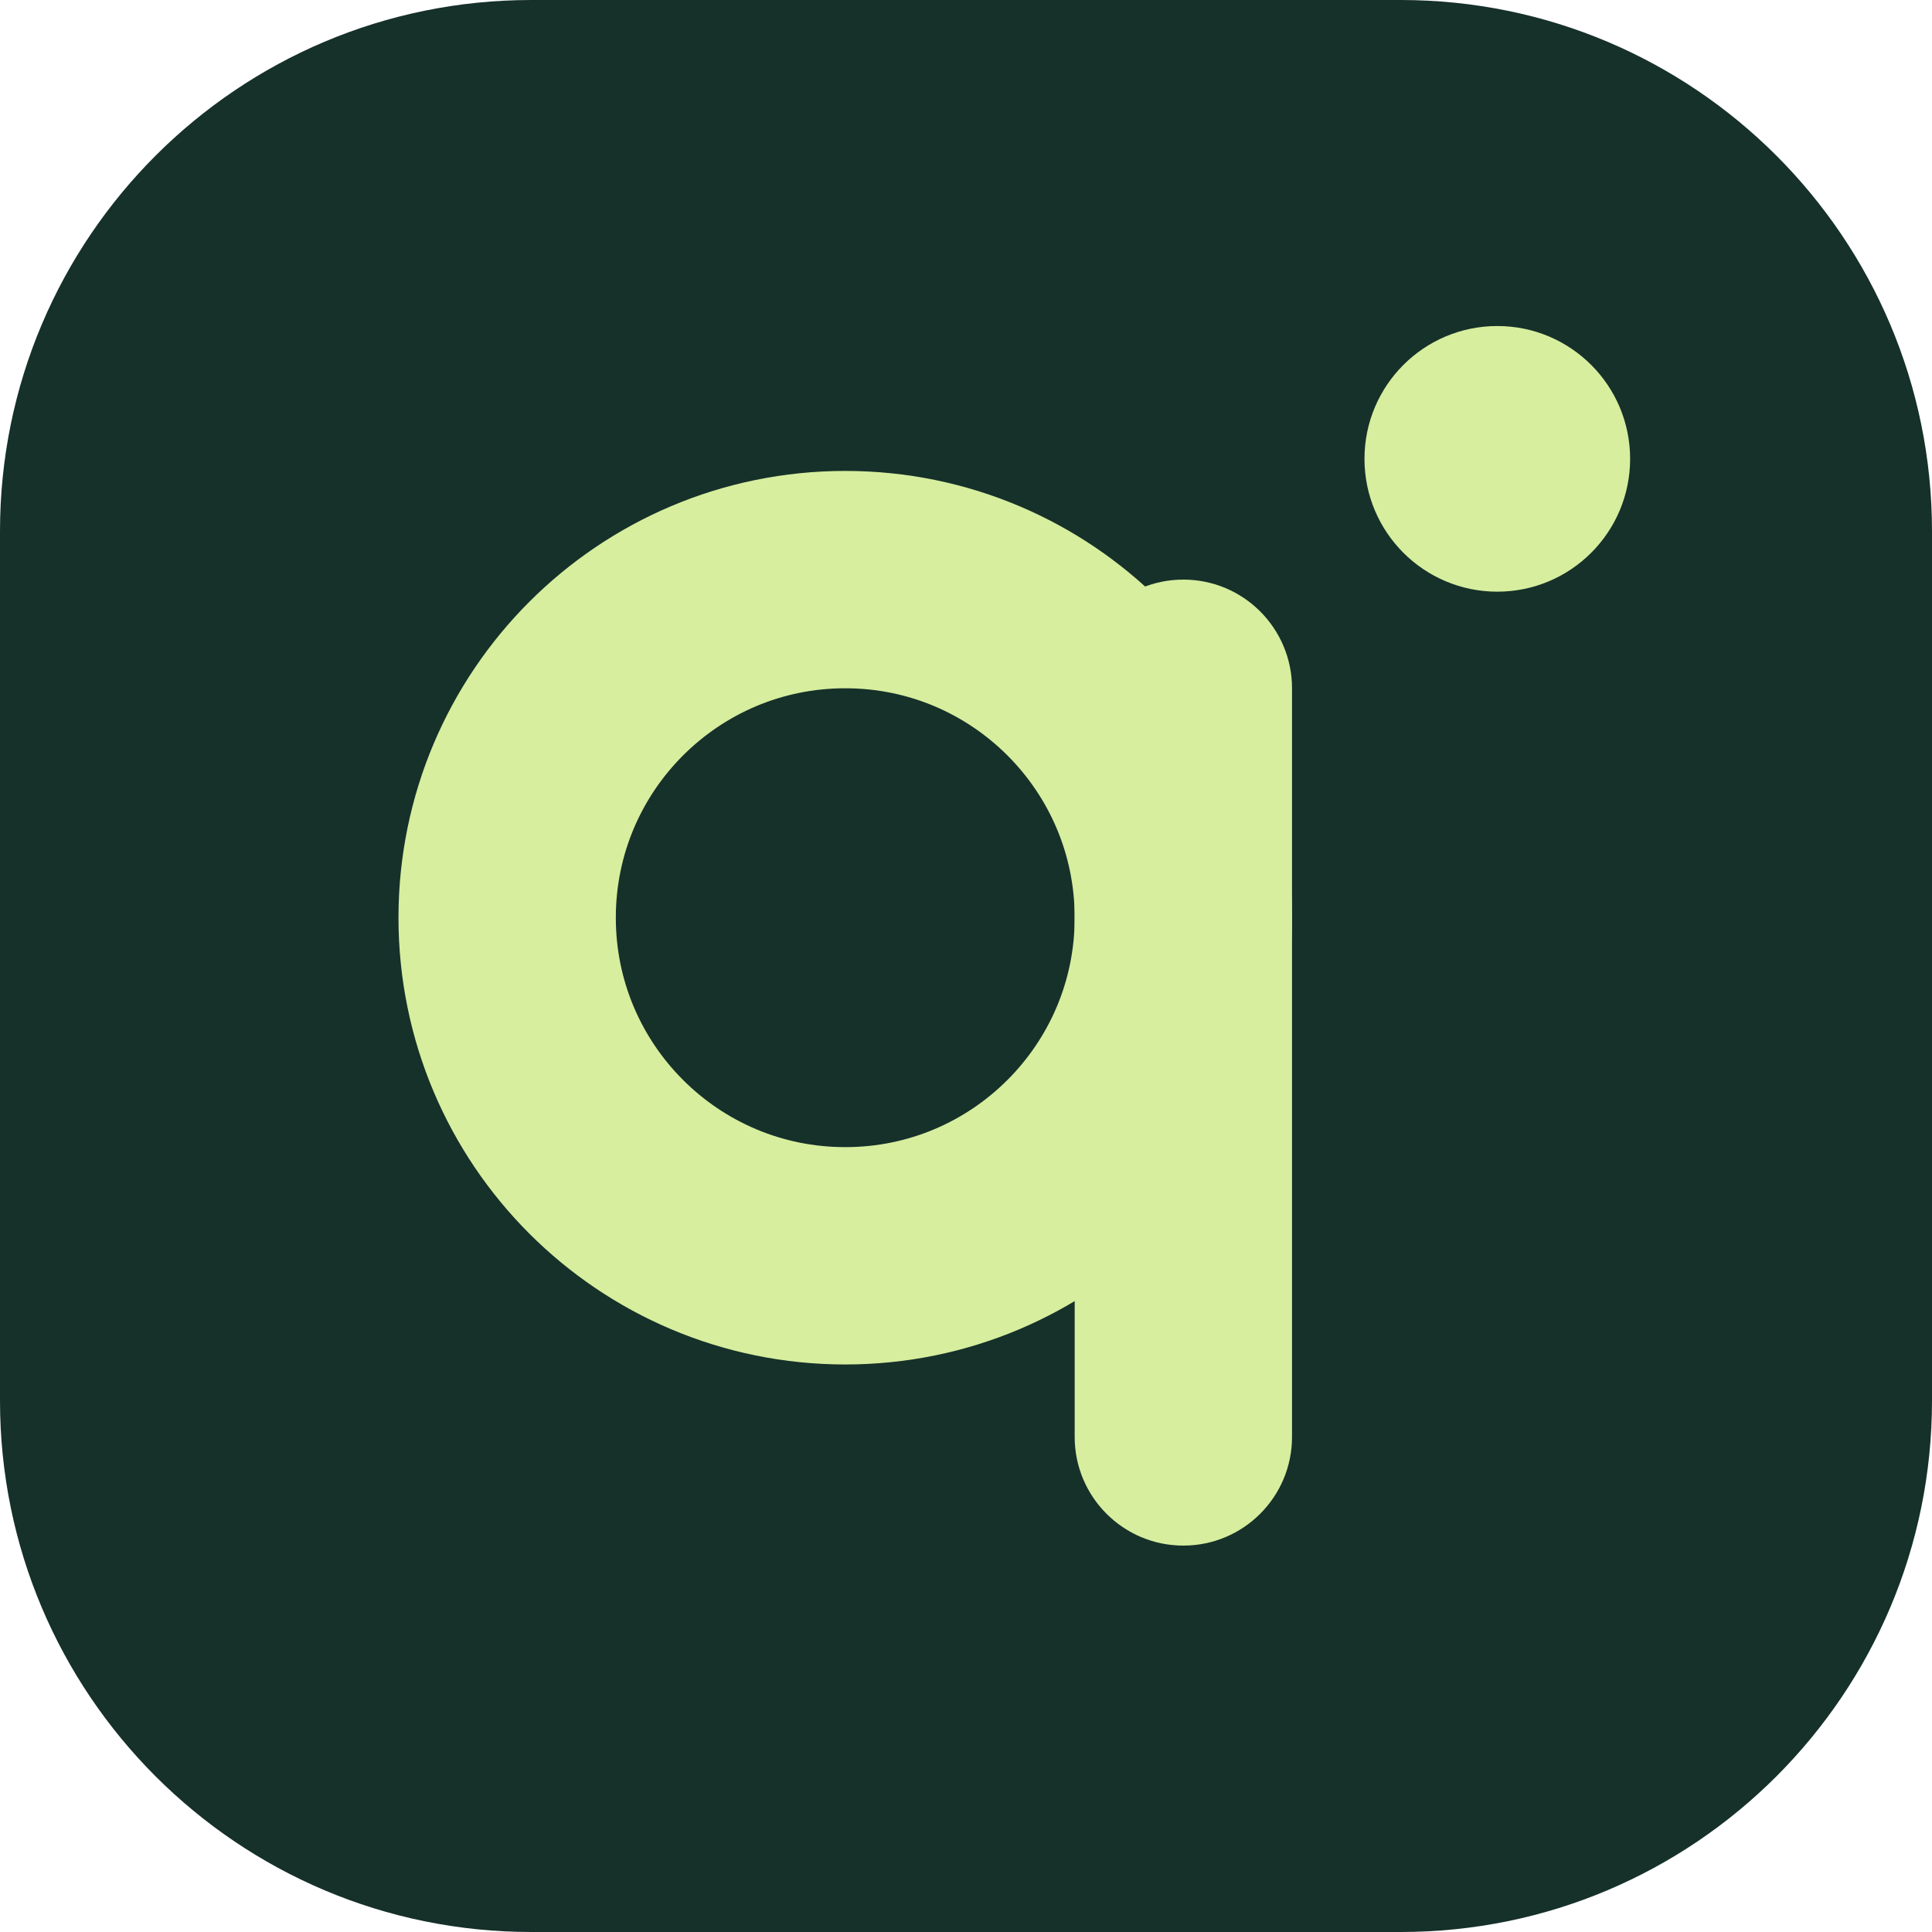
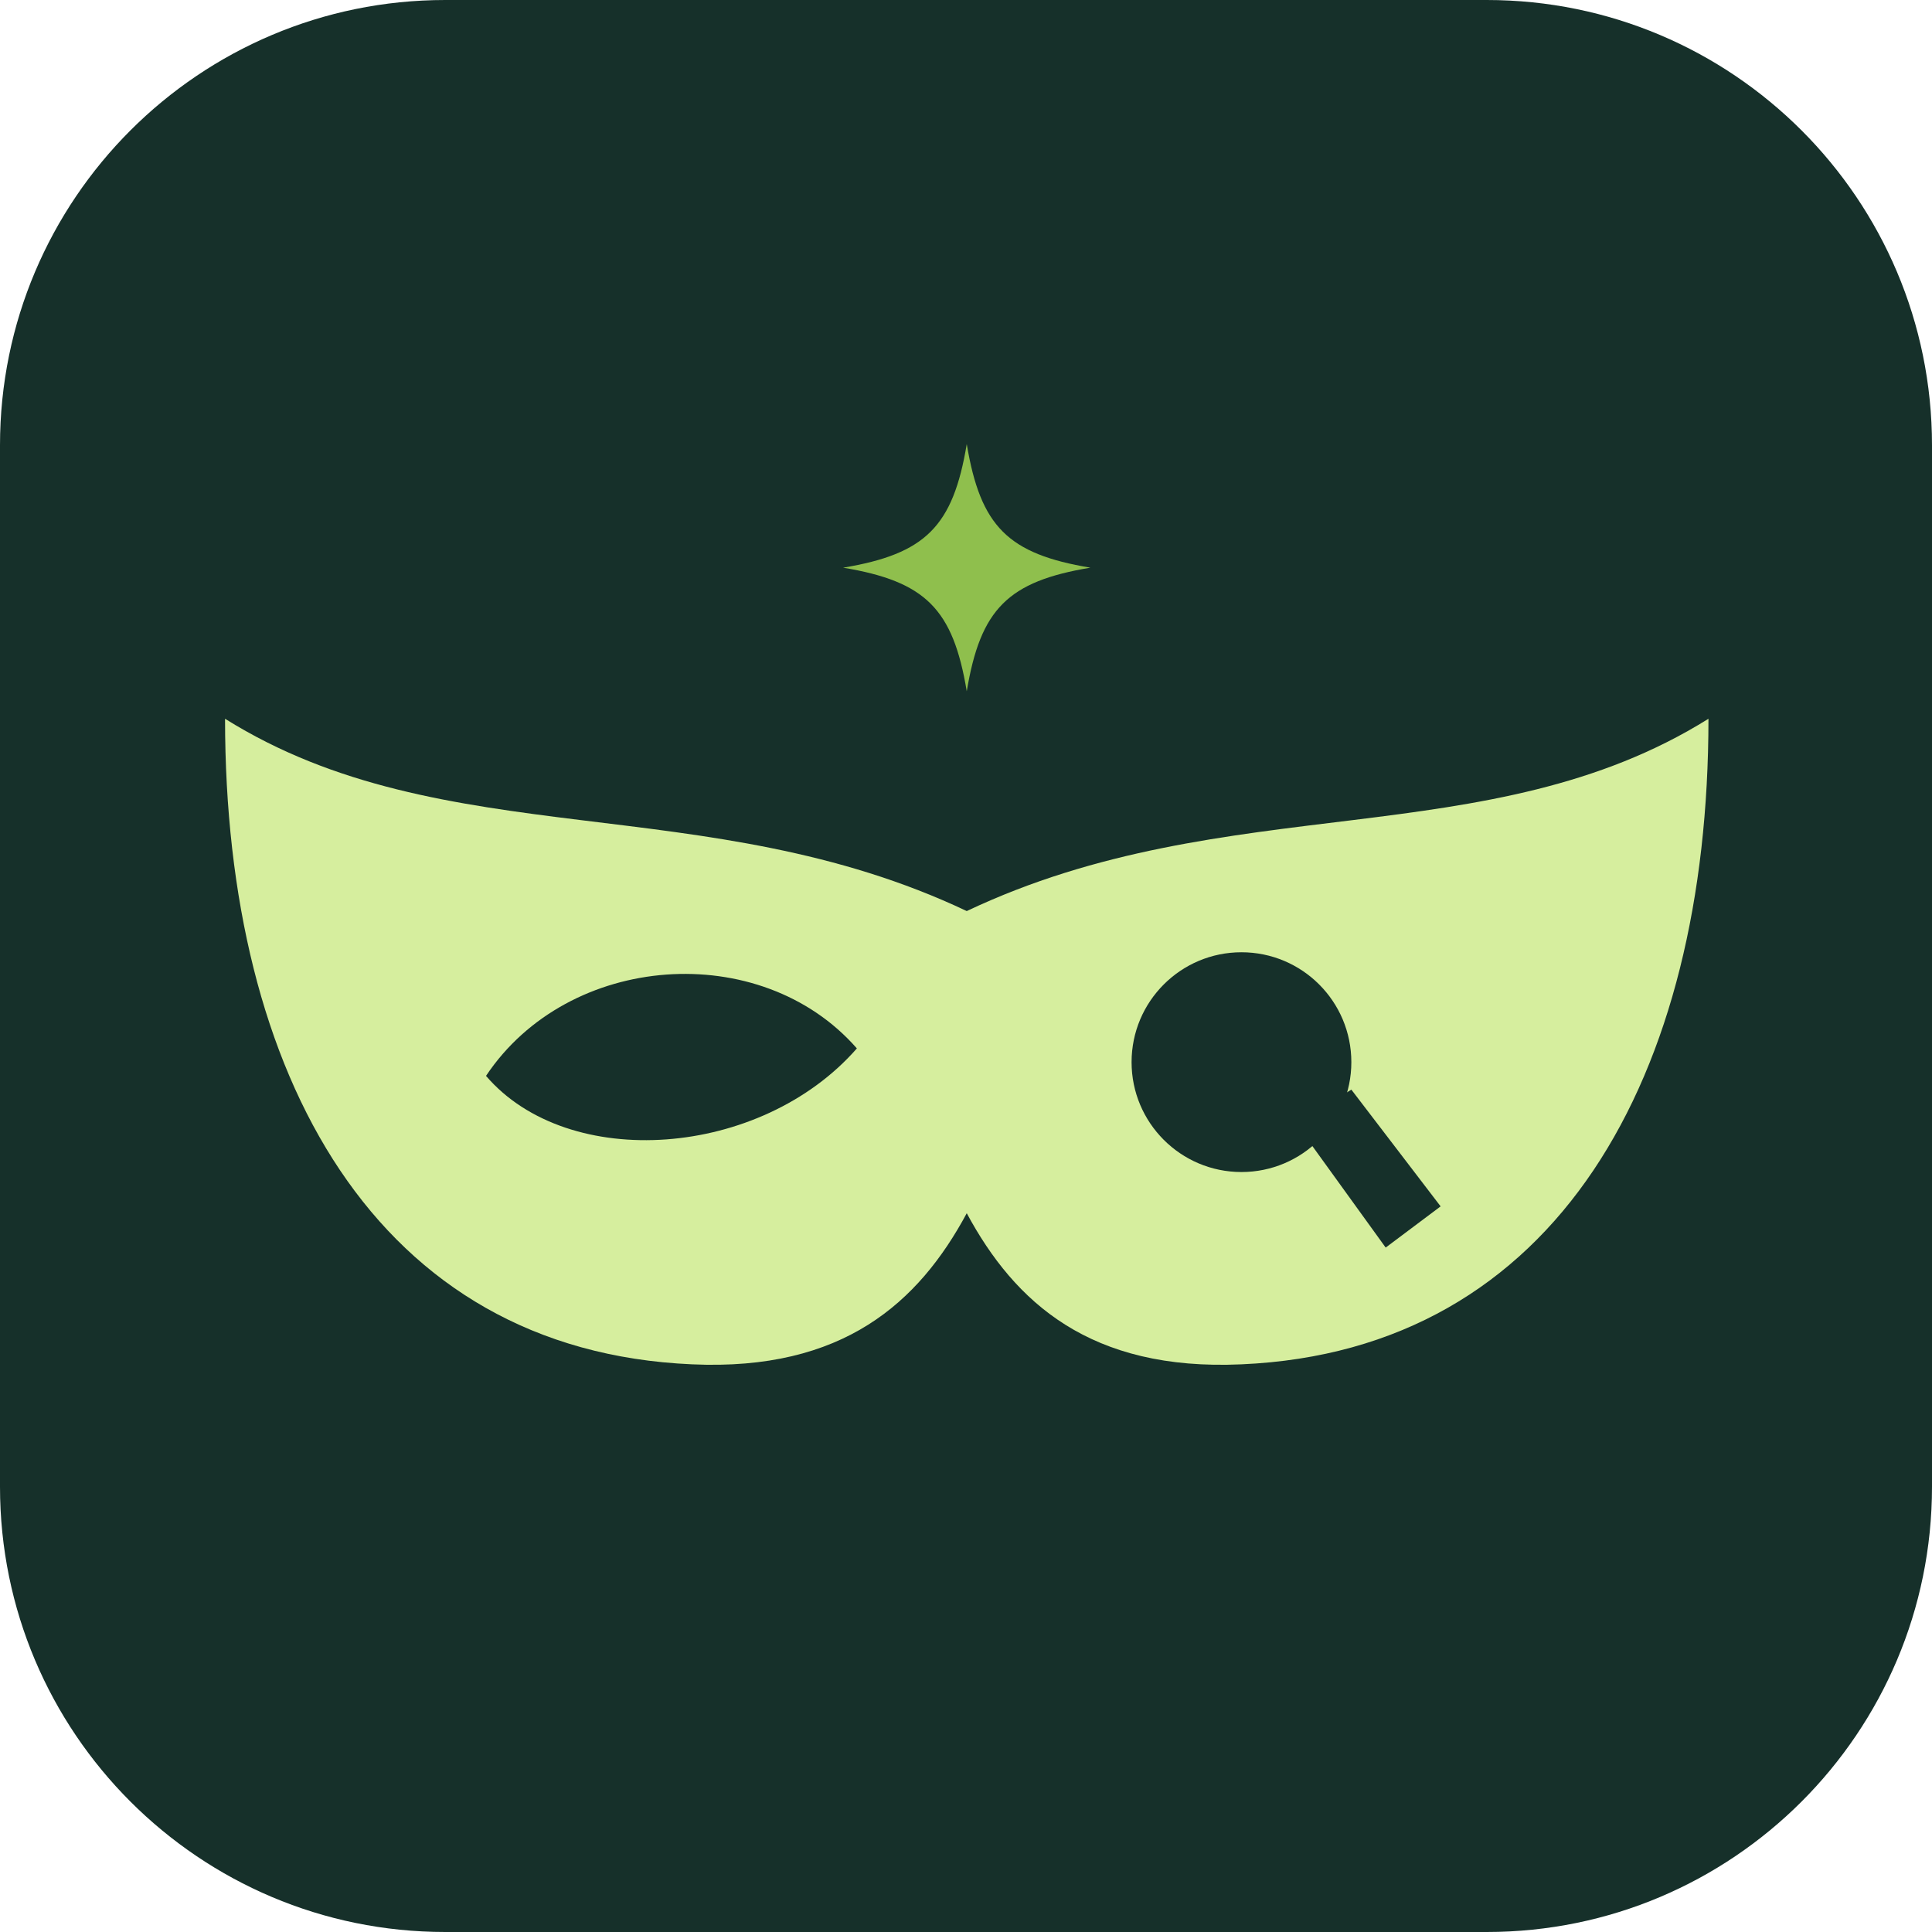
- <svg xmlns="http://www.w3.org/2000/svg" viewBox="0 0 40 40">
-   <rect width="40" height="40" rx="11" fill="#16302a" />
-   <circle cx="17.5" cy="19" r="7" fill="none" stroke="#d6ee9e" stroke-width="4.5" />
-   <rect x="22.25" y="12" width="4.5" height="20" rx="2.25" fill="#d6ee9e" />
-   <circle cx="31" cy="9.5" r="2.75" fill="#d6ee9e" />
+ <svg xmlns="http://www.w3.org/2000/svg" viewBox="0 0 1024 1024">
+   <rect width="1024" height="1024" rx="236" fill="#16302a" />
+   <g transform="translate(112 330) scale(3.64)">
+     <path d="M2,14 C34,34 72,24 110,42 C148,24 186,34 218,14 C218,66 196,106 150,108 C128,109 117,99 110,86 C103,99 92,109 70,108 C24,106 2,66 2,14 Z" fill="#d6ee9e" />
+     <path d="M40,66 C52,48 80,46 94,62 C80,78 52,80 40,66 Z" fill="#16302a" />
+     <circle cx="150" cy="64" r="16" fill="#16302a" />
+     <path d="M158,73 L171,91 L179,85 L166,68 Z" fill="#16302a" />
+     <path d="M110,-26 C112,-14 116,-10 128,-8 C116,-6 112,-2 110,10 C108,-2 104,-6 92,-8 C104,-10 108,-14 110,-26 Z" fill="#8fbf4d" />
+   </g>
</svg>
